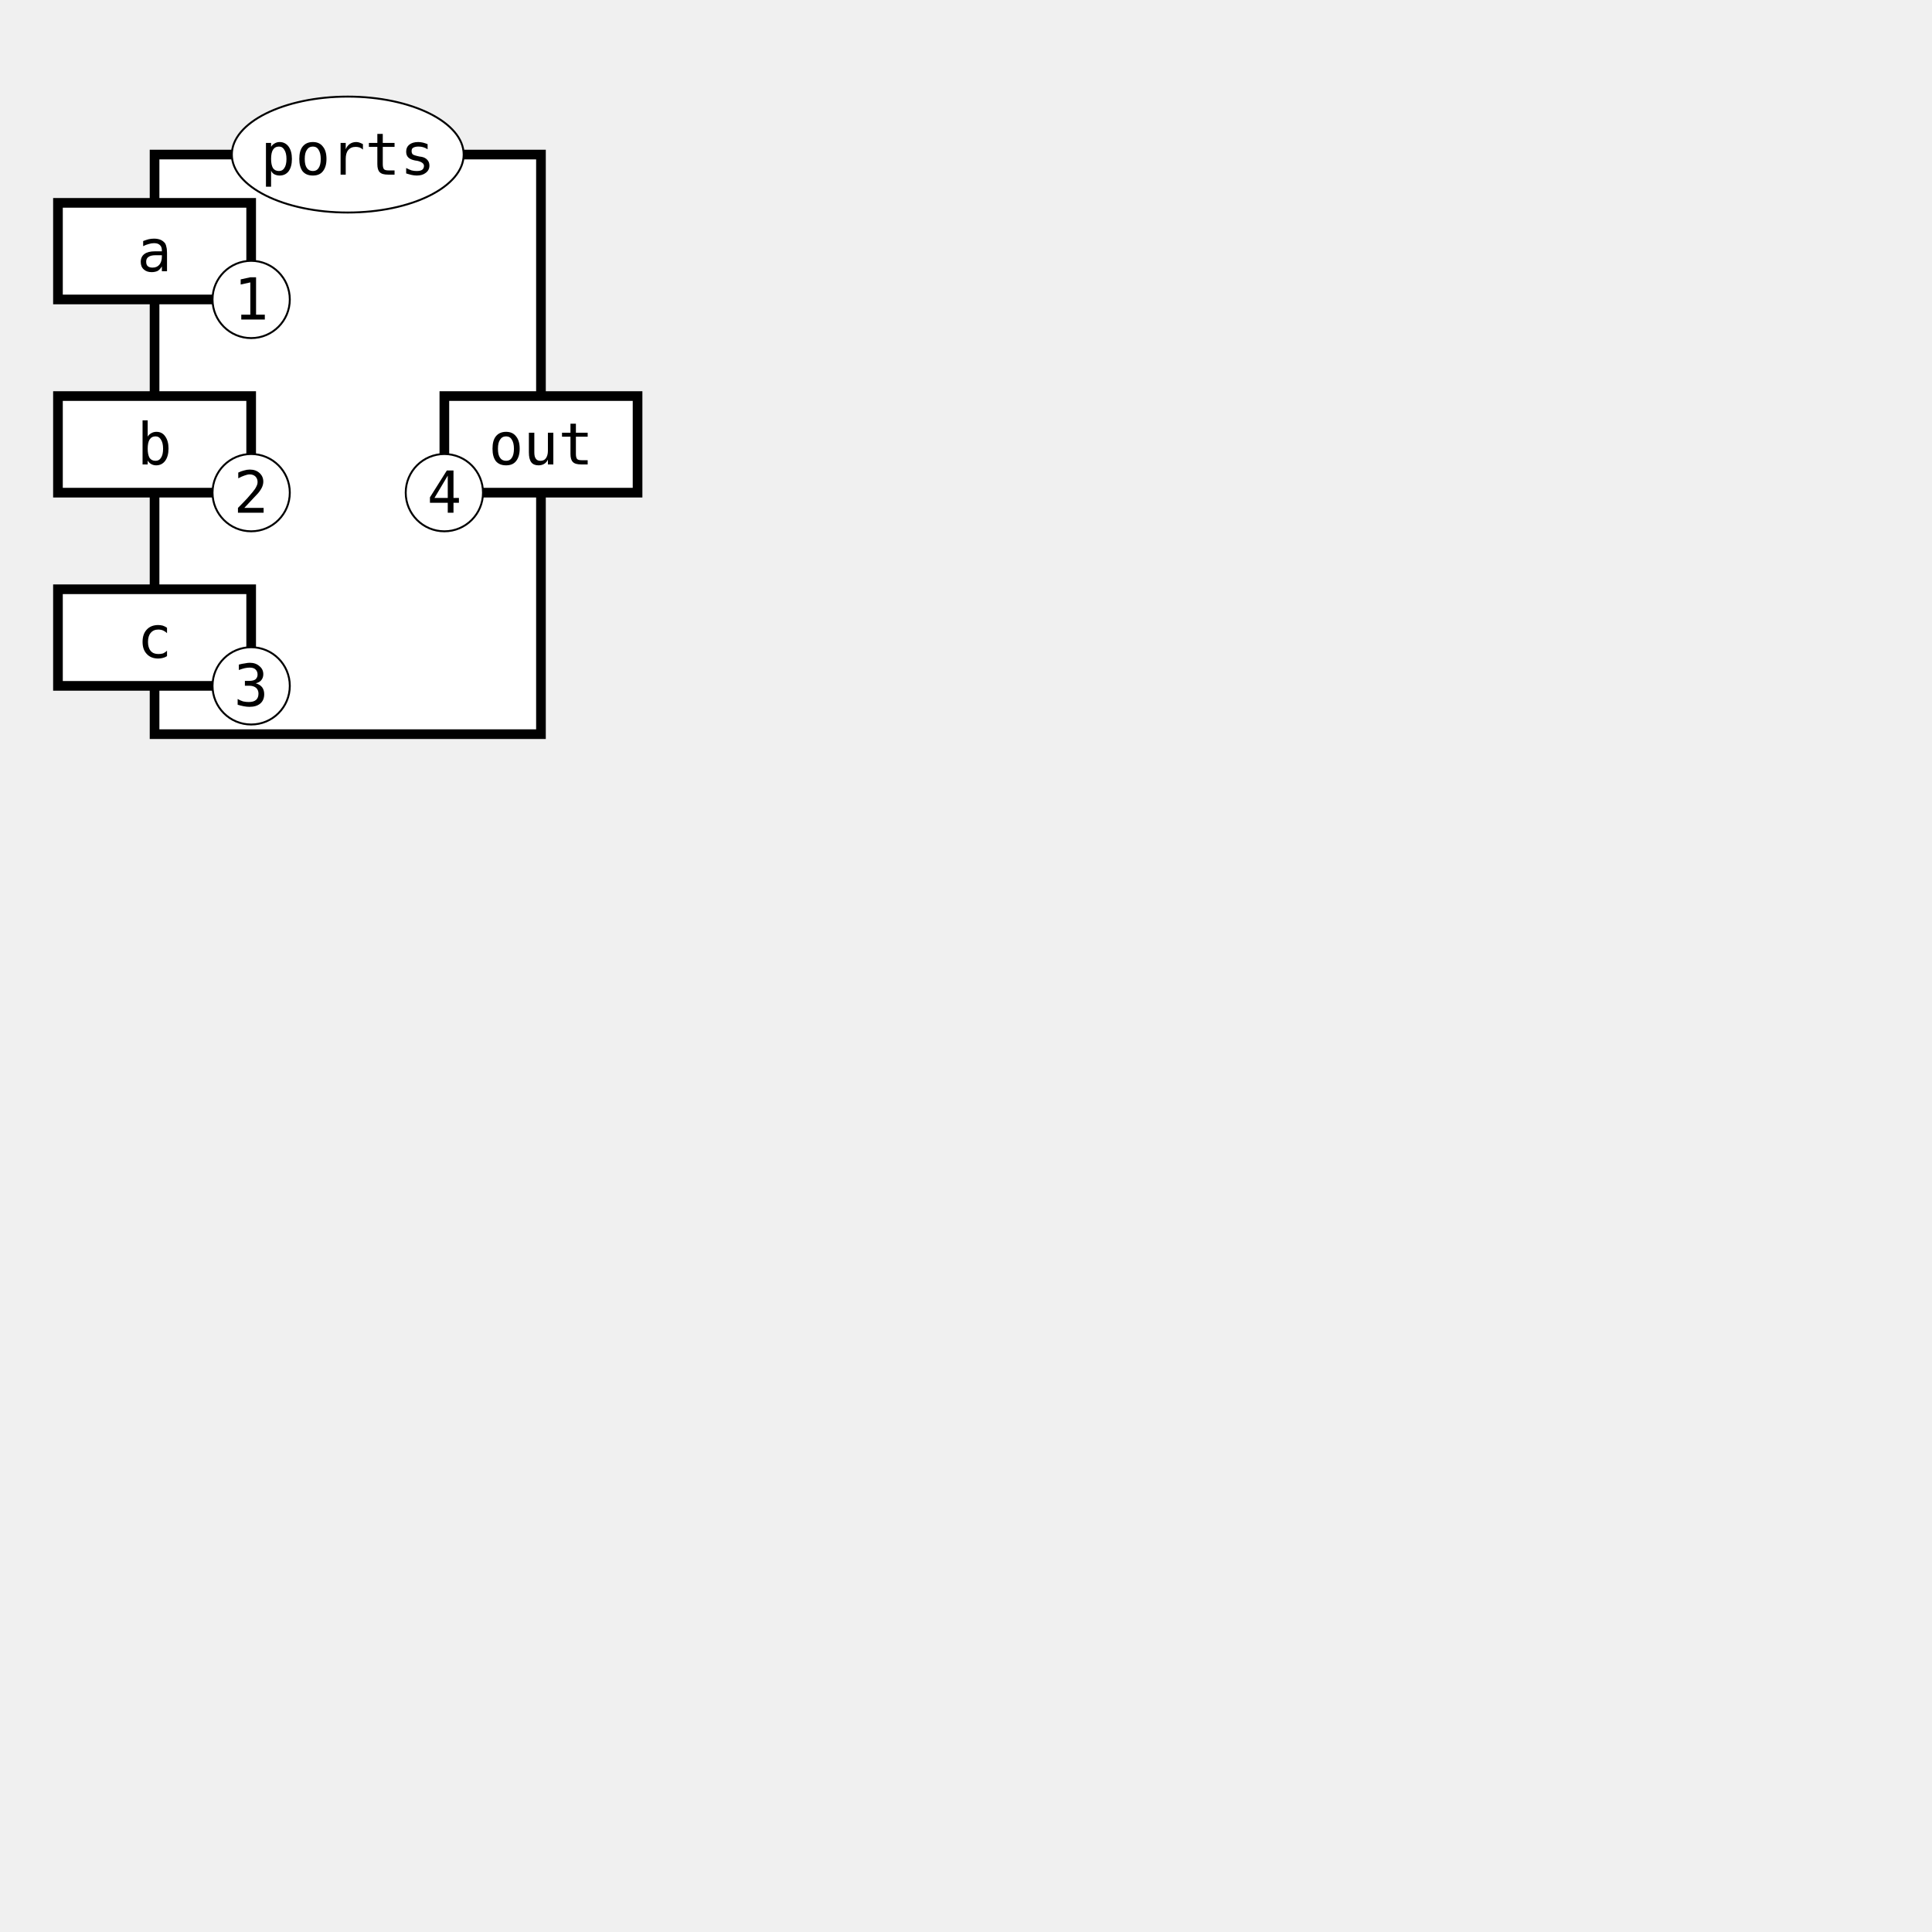
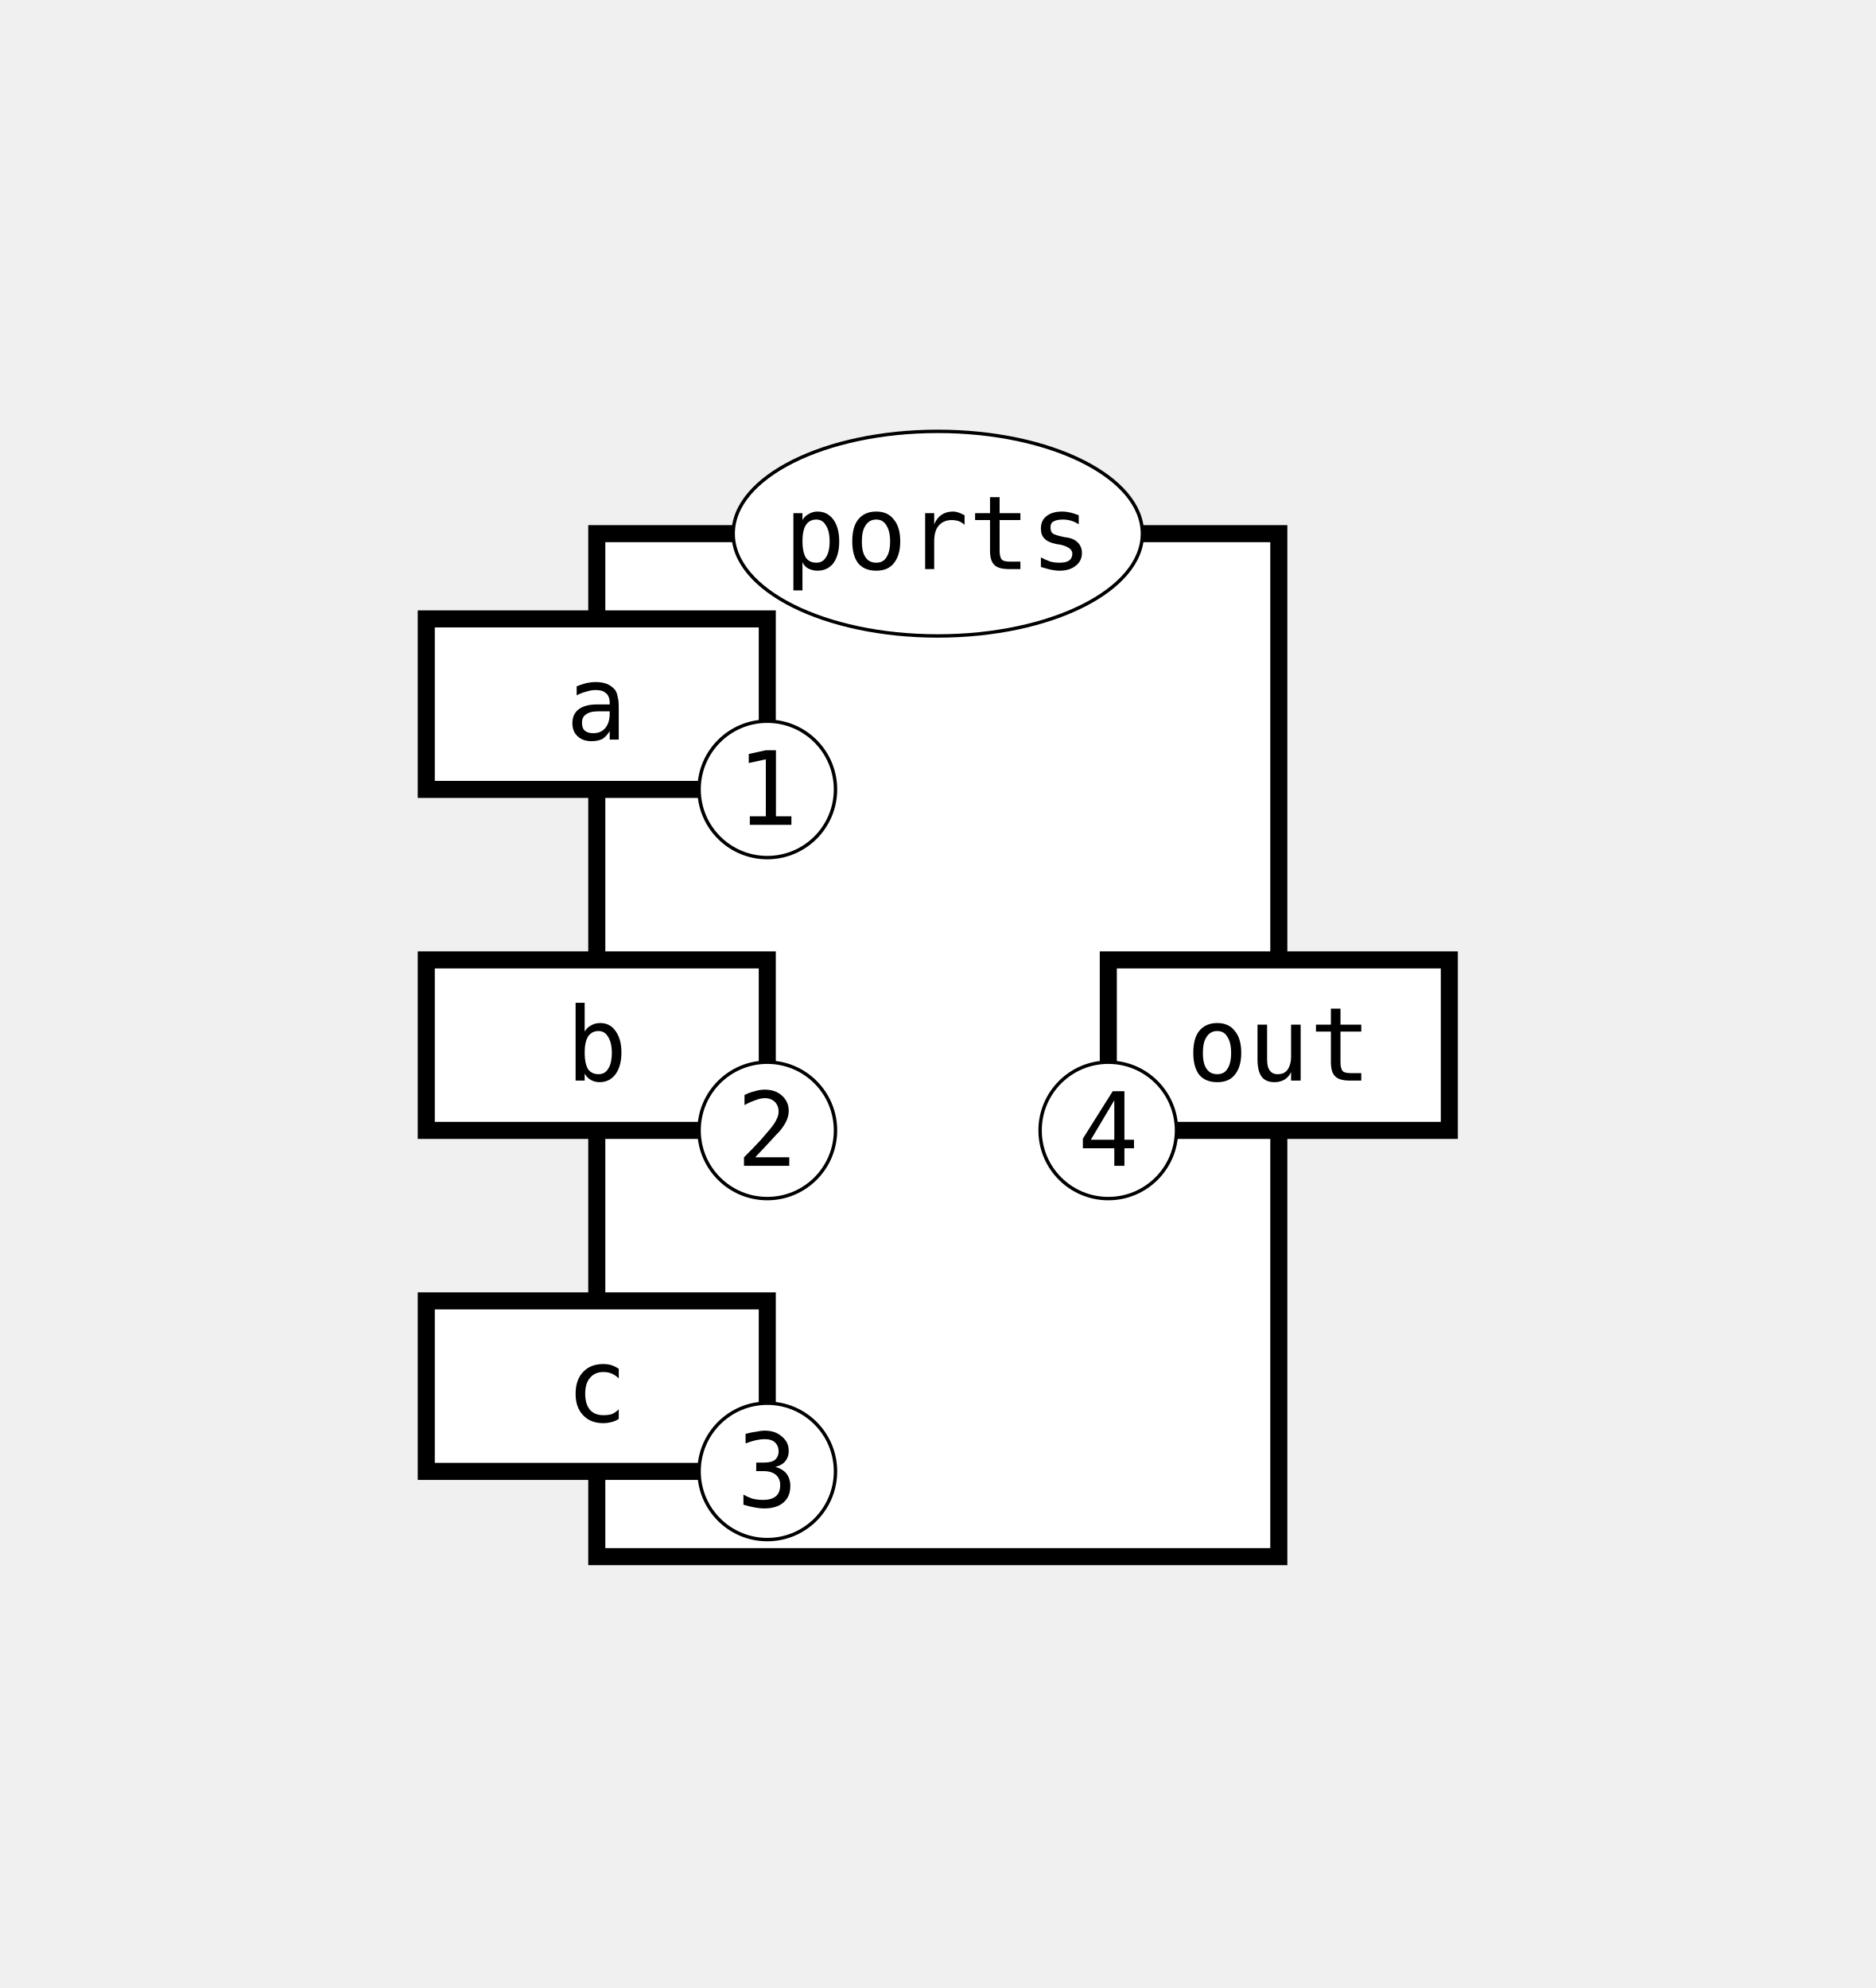
- <svg xmlns="http://www.w3.org/2000/svg" version="1.1" width="100mm" height="100mm" viewBox="-8 -8 100 100">
+ <svg xmlns="http://www.w3.org/2000/svg" version="1.1" width="55mm" height="58.3mm" viewBox="-17.5 -15.65 55 58.3">
  <style>
    
        * {
            stroke-width: 0.5;
            stroke: black;
            fill: white;
        }
        circle, ellipse { stroke-width: 0.1; }
        text {
            font-family: "Ubuntu Mono", monospace;
            font-size: 3px;
            stroke: none;
            fill: black;
        }
        text.tbox {
            dominant-baseline: central;
            text-anchor: middle;
        }
    
  </style>
  <rect x="0" y="0" width="20" height="30" />
  <ellipse cx="10" cy="0" rx="6" ry="3" />
  <text x="10" y="0" class="tbox">ports</text>
  <rect x="-5" y="2.5" width="10" height="5" />
  <text x="0" y="5" class="tbox">a</text>
  <circle cx="5" cy="7.5" r="2" />
  <text x="5" y="7.5" class="tbox">1</text>
  <rect x="-5" y="12.5" width="10" height="5" />
  <text x="0" y="15" class="tbox">b</text>
  <circle cx="5" cy="17.5" r="2" />
  <text x="5" y="17.5" class="tbox">2</text>
  <rect x="-5" y="22.5" width="10" height="5" />
  <text x="0" y="25" class="tbox">c</text>
  <circle cx="5" cy="27.5" r="2" />
  <text x="5" y="27.5" class="tbox">3</text>
  <rect x="15" y="12.5" width="10" height="5" />
  <text x="20" y="15" class="tbox">out</text>
  <circle cx="15" cy="17.5" r="2" />
  <text x="15" y="17.5" class="tbox">4</text>
</svg>
